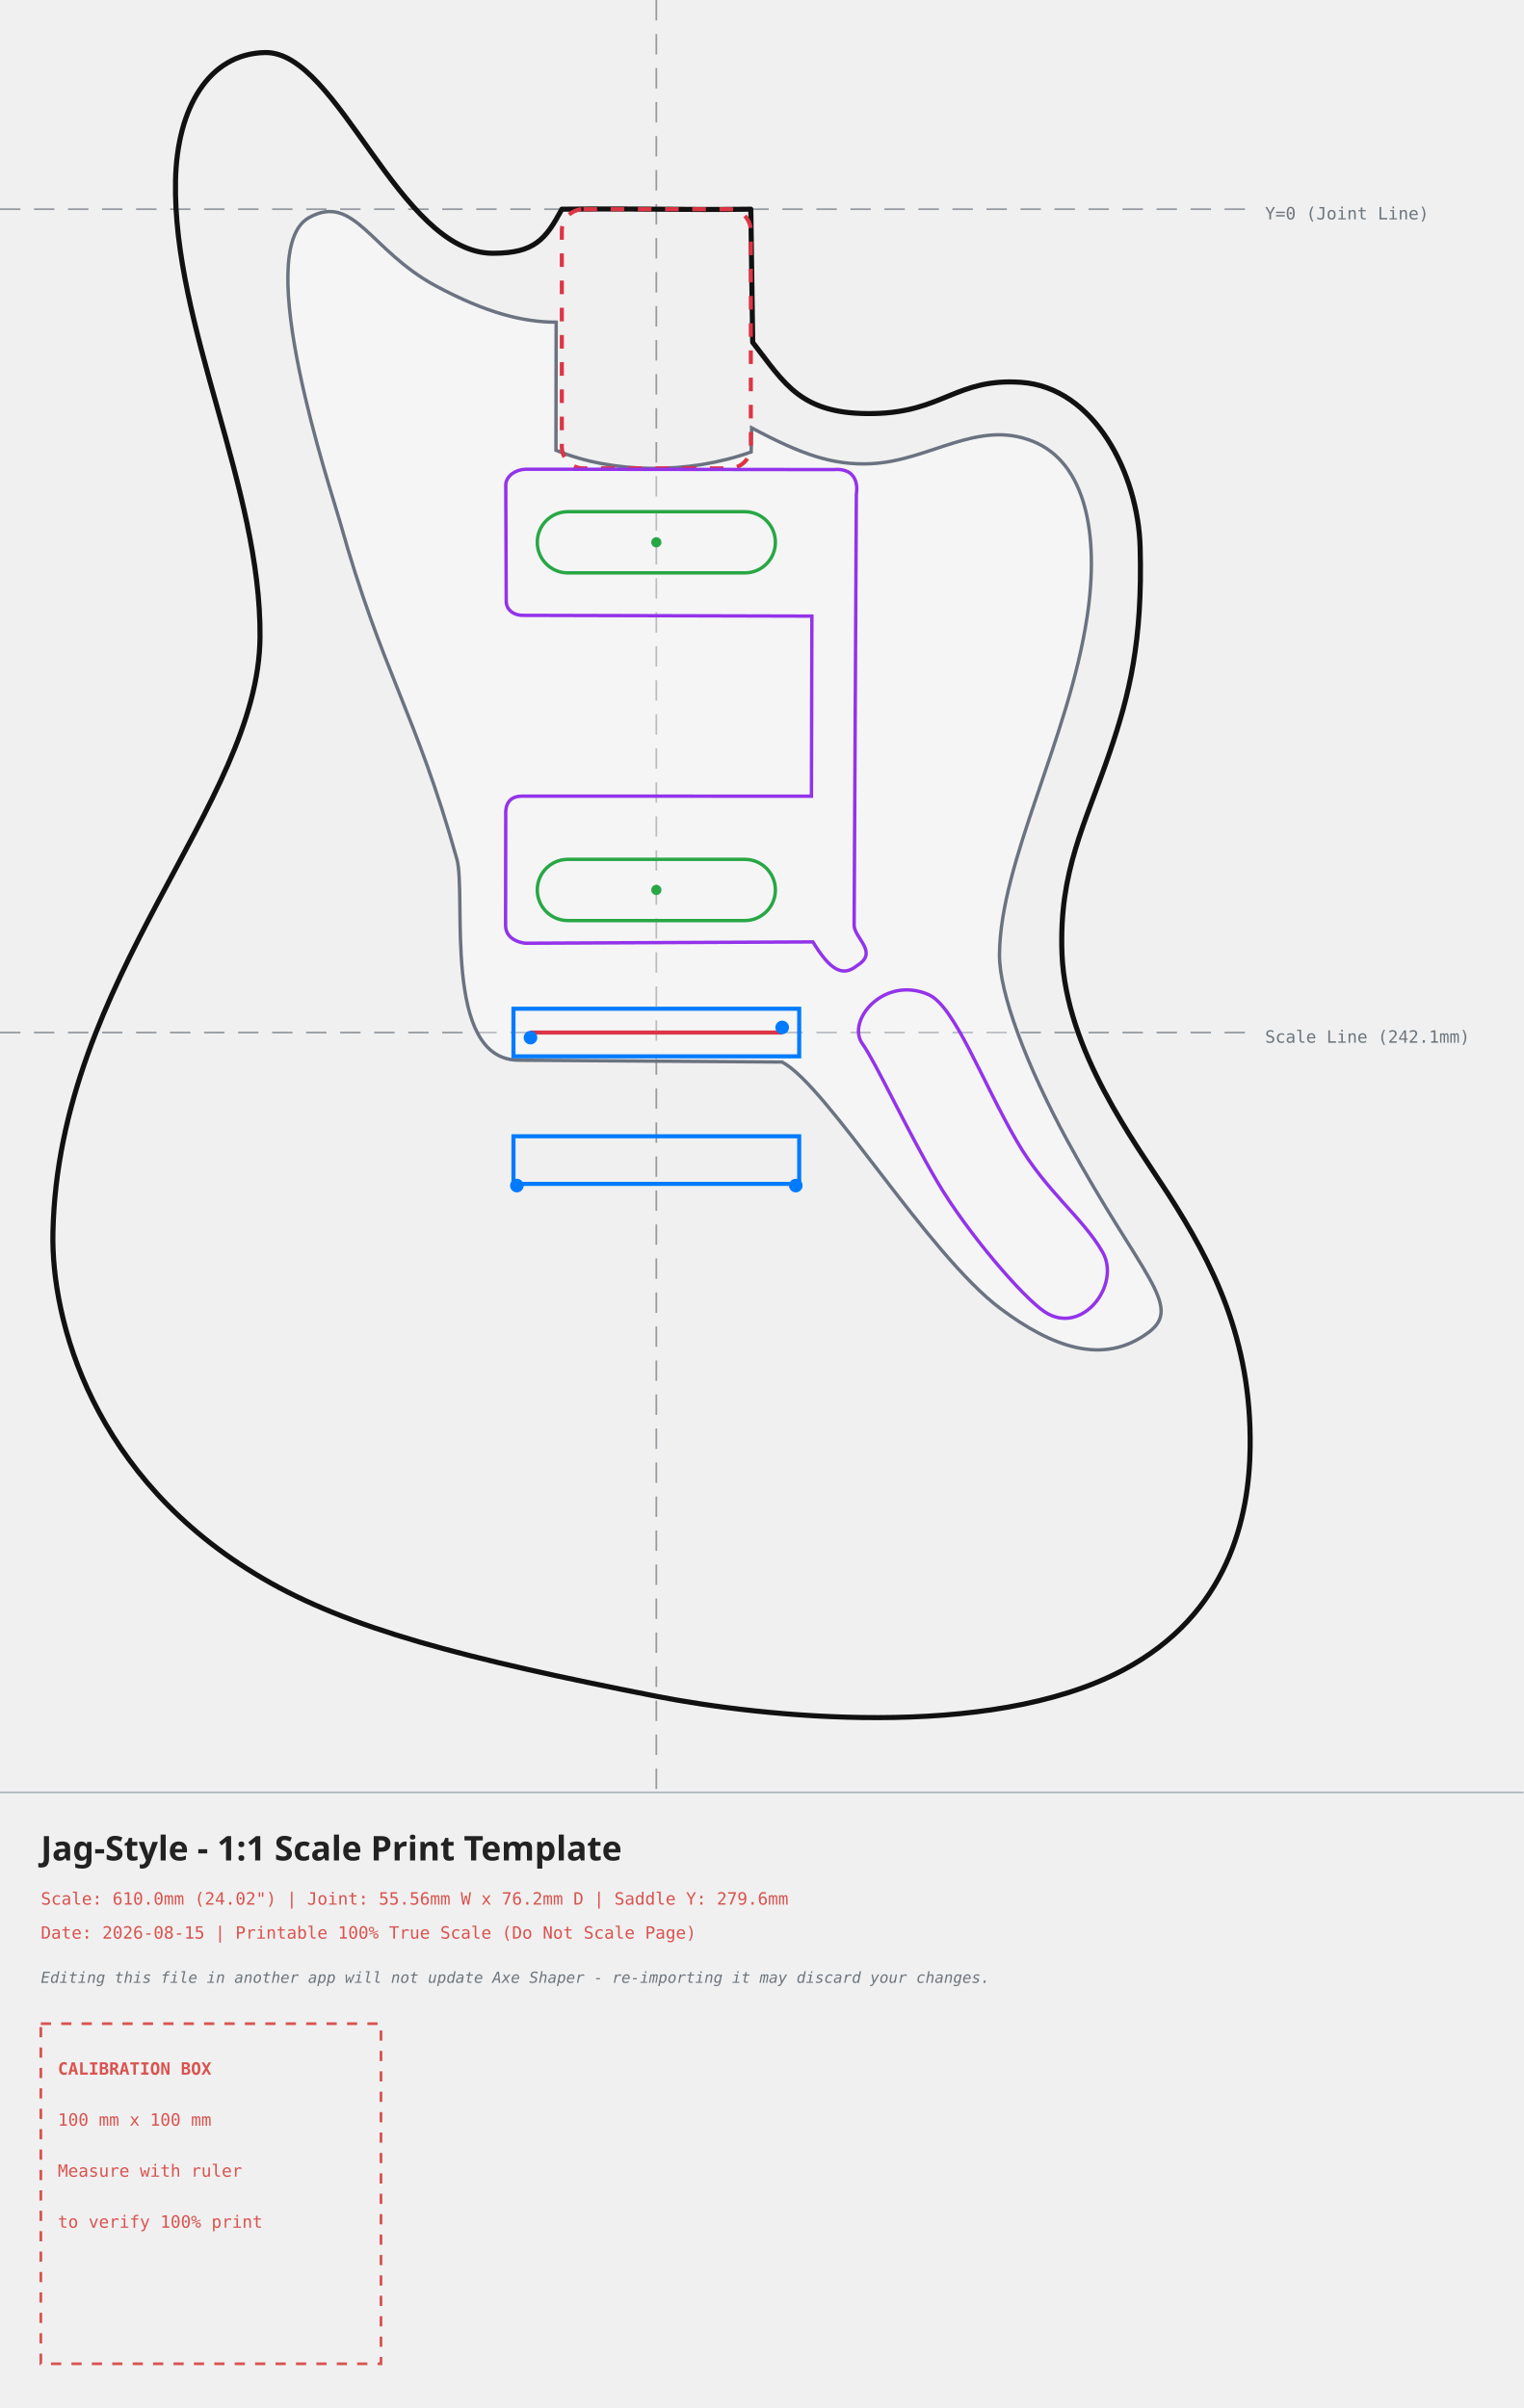
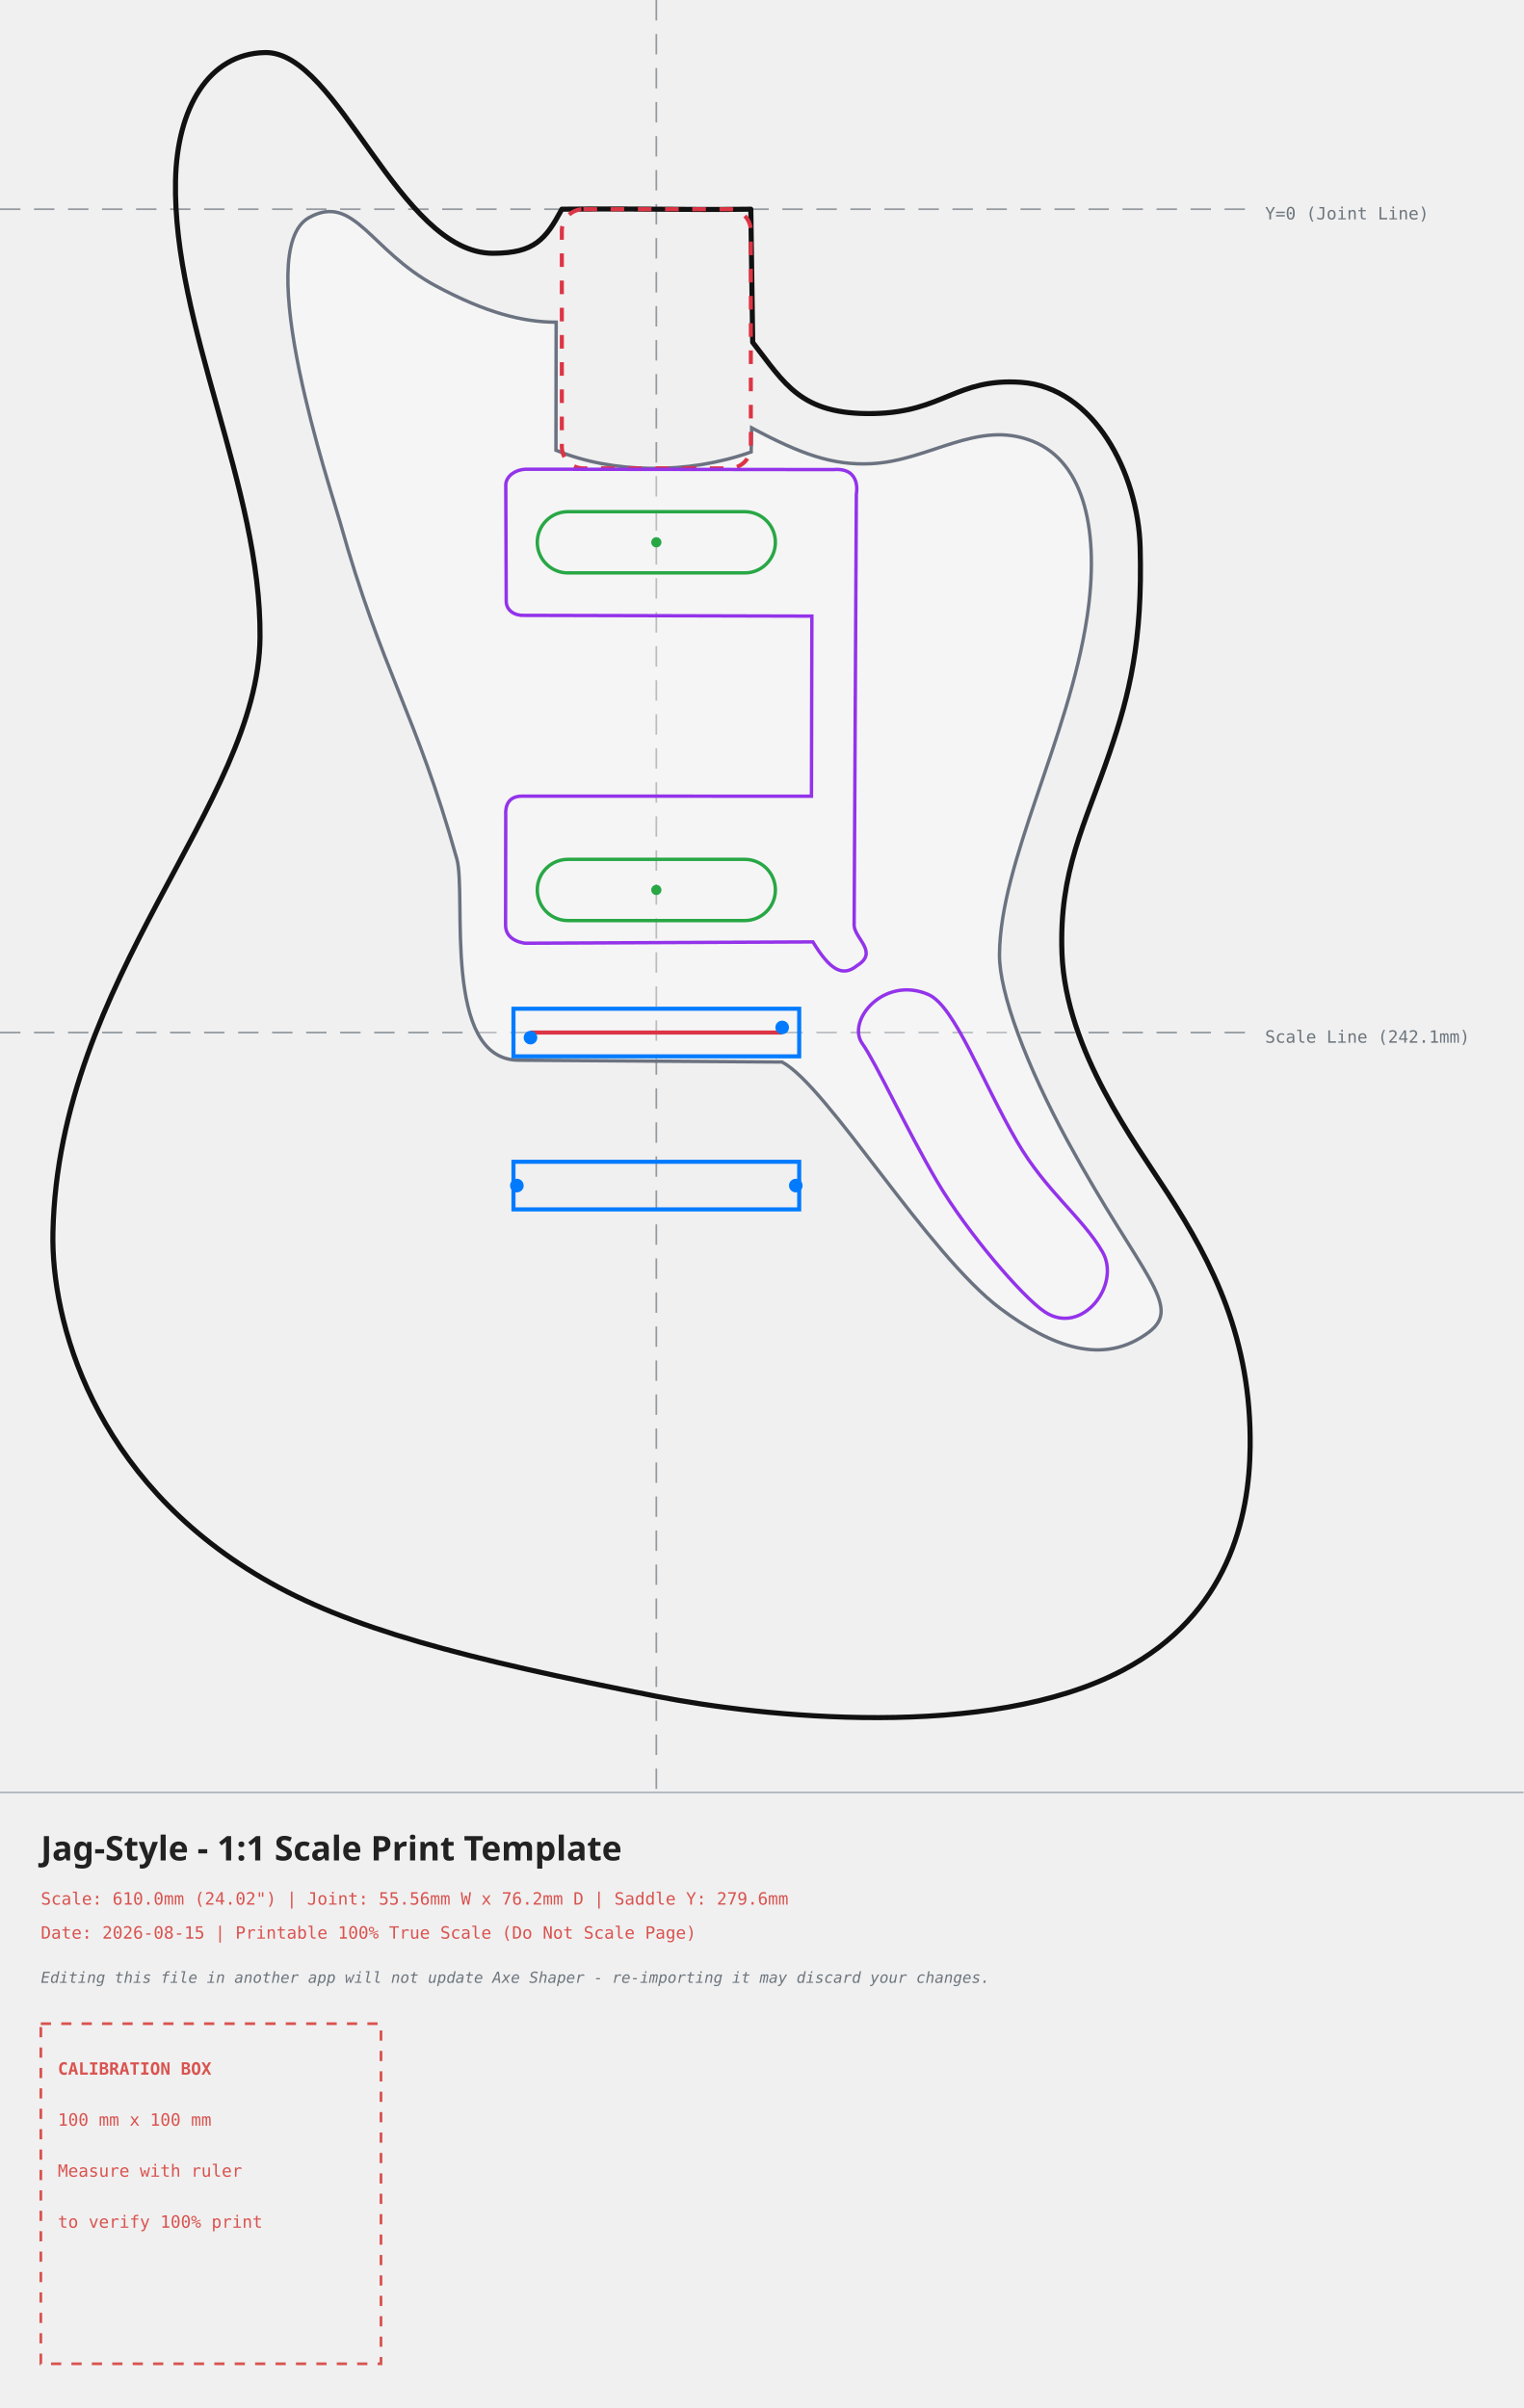
<svg xmlns="http://www.w3.org/2000/svg" width="447.91mm" height="708.01mm" viewBox="-192.95 -61.51 447.91 708.01">
  <style>
    .body-line { fill: none; stroke: #111111; stroke-width: 1.5; stroke-linecap: round; stroke-linejoin: round; }
    .neck-pocket { fill: none; stroke: #dc3545; stroke-width: 1.2; stroke-dasharray: 4,4; }
    .pickup-rout { fill: none; stroke: #28a745; stroke-width: 1.0; }
    .bridge-rout { fill: none; stroke: #007bff; stroke-width: 1.2; }
    .back-route { fill: none; stroke: #9333ea; stroke-width: 1.0; stroke-dasharray: 3,3; }
    .front-route { fill: none; stroke: #9333ea; stroke-width: 1.0; }
    .pickguard { fill: #ffffff; fill-opacity: 0.35; stroke: #6b7280; stroke-width: 1.0; }
    .center-axis { fill: none; stroke: #6c757d; stroke-width: 0.5; stroke-dasharray: 6,4; opacity: 0.7; }
    .calibration-box { fill: none; stroke: #d9534f; stroke-width: 0.8; stroke-dasharray: 3,3; }
    .band-rule { fill: none; stroke: #adb5bd; stroke-width: 0.5; }
    .text-label { font-family: monospace, sans-serif; font-size: 5px; fill: #d9534f; }
    .disclaimer-label { font-family: monospace, sans-serif; font-size: 4.5px; font-style: italic; fill: #6c757d; }
    .axis-label { font-family: monospace, sans-serif; font-size: 5px; fill: #6c757d; }
    .title-label { font-family: sans-serif; font-size: 10px; font-weight: bold; fill: #222222; }
  </style>
  <g>
    <line x1="0" y1="-61.51" x2="0" y2="465.50" class="center-axis" />
    <line x1="-192.95" y1="0" x2="174.96" y2="0" class="center-axis" />
    <text x="178.96" y="3" class="axis-label">Y=0 (Joint Line)</text>
    <line x1="-192.95" y1="242.08" x2="174.96" y2="242.08" class="center-axis" stroke="#007bff" />
    <text x="178.96" y="245.08" class="axis-label" fill="#007bff">Scale Line (242.1mm)</text>
    <path d="M -27.78 0.00 C -32.53 8.85, -35.77 12.93, -47.98 12.96 C -75.74 13.01, -93.44 -46.51, -115.04 -46.06 C -131.68 -45.72, -140.94 -29.59, -141.35 -8.38 C -142.20 34.23, -116.13 81.86, -116.51 125.87 C -116.93 175.07, -175.76 225.71, -177.39 300.85 C -177.95 326.50, -165.92 373.15, -115.76 402.55 C -90.55 417.33, -56.43 426.17, 0.04 437.24 C 30.77 443.26, 97.55 450.50, 137.18 429.55 C 168.35 413.07, 174.32 384.44, 174.57 363.96 C 174.96 332.20, 163.62 310.01, 150.36 289.39 C 140.88 274.66, 120.39 247.40, 119.26 218.98 C 118.30 194.54, 126.09 180.91, 133.37 159.45 C 139.01 142.81, 143.00 127.20, 142.23 99.33 C 141.64 77.71, 128.74 52.37, 107.19 50.90 C 88.17 49.61, 84.37 59.65, 63.97 60.08 C 42.32 60.53, 37.77 51.22, 28.33 39.15 C 28.33 39.15, 27.78 0.00, 27.78 0.00 C 6.63 0.26, -2.31 -0.24, -27.78 0.00 Z" class="body-line" />
    <path d="M -102.08 2.46 C -88.79 -4.85, -84.14 12.19, -64.82 22.56 C -50.21 30.40, -39.29 33.23, -29.45 33.22 C -29.45 33.22, -29.51 70.87, -29.51 70.87 C -12.74 77.78, 9.26 78.01, 27.88 71.38 C 27.88 71.38, 28.02 64.29, 28.02 64.29 C 42.66 72.13, 51.96 75.35, 63.05 74.83 C 80.36 74.03, 94.40 61.68, 110.70 68.25 C 126.07 74.45, 130.37 95.19, 126.63 119.94 C 121.23 155.73, 101.11 191.73, 100.88 219.12 C 100.78 230.40, 108.84 251.85, 120.96 274.10 C 142.47 313.58, 154.99 322.48, 144.80 330.17 C 131.39 340.30, 116.13 334.42, 101.21 323.28 C 79.77 307.27, 50.19 257.73, 36.96 250.75 C 36.96 250.75, -40.35 250.21, -40.35 250.21 C -63.19 250.30, -55.71 201.55, -58.64 191.06 C -70.74 147.88, -80.57 136.33, -93.00 91.92 C -95.52 82.90, -119.37 11.97, -102.08 2.46 Z" class="pickguard" style="fill:#ffffff" />
    <rect x="-27.78" y="0" width="55.56" height="76.2" rx="6.35" ry="6.35" class="neck-pocket" />
    <g transform="translate(0, 97.93855) rotate(0)">
      <rect x="-35.00" y="-9.00" width="70" height="18" rx="9" ry="9" class="pickup-rout" />
      <circle cx="0" cy="0" r="1.5" fill="#28a745" />
    </g>
    <g transform="translate(0, 200.1589) rotate(0)">
      <rect x="-35.00" y="-9.00" width="70" height="18" rx="9" ry="9" class="pickup-rout" />
      <circle cx="0" cy="0" r="1.5" fill="#28a745" />
    </g>
    <path d="M -38.50 76.45 C -38.50 76.45, 52.05 76.56, 52.05 76.56 C 60.43 75.87, 58.80 83.76, 58.80 83.76 C 58.80 83.76, 58.15 210.67, 58.15 210.67 C 58.44 214.58, 65.38 218.49, 59.02 222.39 C 54.72 225.92, 51.02 223.61, 46.03 215.43 C 46.03 215.43, -38.53 215.82, -38.53 215.82 C -38.53 215.82, -44.35 215.35, -44.32 210.51 C -44.32 210.51, -44.27 178.34, -44.27 178.34 C -44.49 175.13, -43.31 172.64, -39.65 172.58 C -39.65 172.58, 45.60 172.59, 45.60 172.59 C 45.60 172.59, 45.73 119.64, 45.73 119.64 C 45.73 119.64, -38.78 119.42, -38.78 119.42 C -41.50 119.59, -44.19 118.07, -44.13 115.12 C -44.13 115.12, -44.26 80.88, -44.26 80.88 C -44.03 78.39, -41.46 76.60, -38.50 76.45 Z" class="front-route" />
    <path d="M 79.93 230.88 C 87.73 234.24, 95.60 256.24, 106.15 274.33 C 114.52 288.70, 125.45 296.62, 131.18 306.62 C 136.70 316.27, 125.12 331.41, 114.23 324.24 C 107.66 319.91, 91.18 300.60, 82.59 285.95 C 73.25 270.01, 64.69 251.15, 60.56 245.34 C 55.77 238.58, 66.88 225.27, 79.93 230.88 Z" class="front-route" />
    <g id="bridge-hardware">
      <rect x="-42.00" y="235.08" width="84" height="14" class="bridge-rout" />
-       <rect x="-42.00" y="272.58" width="84" height="14" class="bridge-rout" />
+       <rect x="-42.00" y="280.08" width="84" height="14" class="bridge-rout" />
      <line x1="-37.00" y1="242.08" x2="37.00" y2="242.08" stroke="#dc3545" stroke-width="1.2" />
      <g transform="translate(0, 242.08)">
        <circle cx="-37" cy="1.5" r="2" fill="#007bff" />
        <circle cx="37" cy="-1.5" r="2" fill="#007bff" />
        <circle cx="-41" cy="45" r="2" fill="#007bff" />
        <circle cx="41" cy="45" r="2" fill="#007bff" />
      </g>
    </g>
  </g>
  <g>
    <line x1="-192.95" y1="465.50" x2="254.96" y2="465.50" class="band-rule" />
    <text x="-180.95" y="485.50" class="title-label">Jag-Style - 1:1 Scale Print Template</text>
    <text x="-180.95" y="498.50" class="text-label">Scale: 610.0mm (24.02") | Joint: 55.56mm W x 76.2mm D | Saddle Y: 279.6mm</text>
    <text x="-180.95" y="508.50" class="text-label">Date: 2026-08-15 | Printable 100% True Scale (Do Not Scale Page)</text>
    <text x="-180.95" y="521.50" class="disclaimer-label">Editing this file in another app will not update Axe Shaper - re-importing it may discard your changes.</text>
    <g transform="translate(-180.95, 533.50)">
      <rect x="0" y="0" width="100" height="100" class="calibration-box" />
      <text x="5" y="15" class="text-label" font-weight="bold">CALIBRATION BOX</text>
      <text x="5" y="30" class="text-label">100 mm x 100 mm</text>
      <text x="5" y="45" class="text-label">Measure with ruler</text>
      <text x="5" y="60" class="text-label">to verify 100% print</text>
    </g>
  </g>
</svg>
